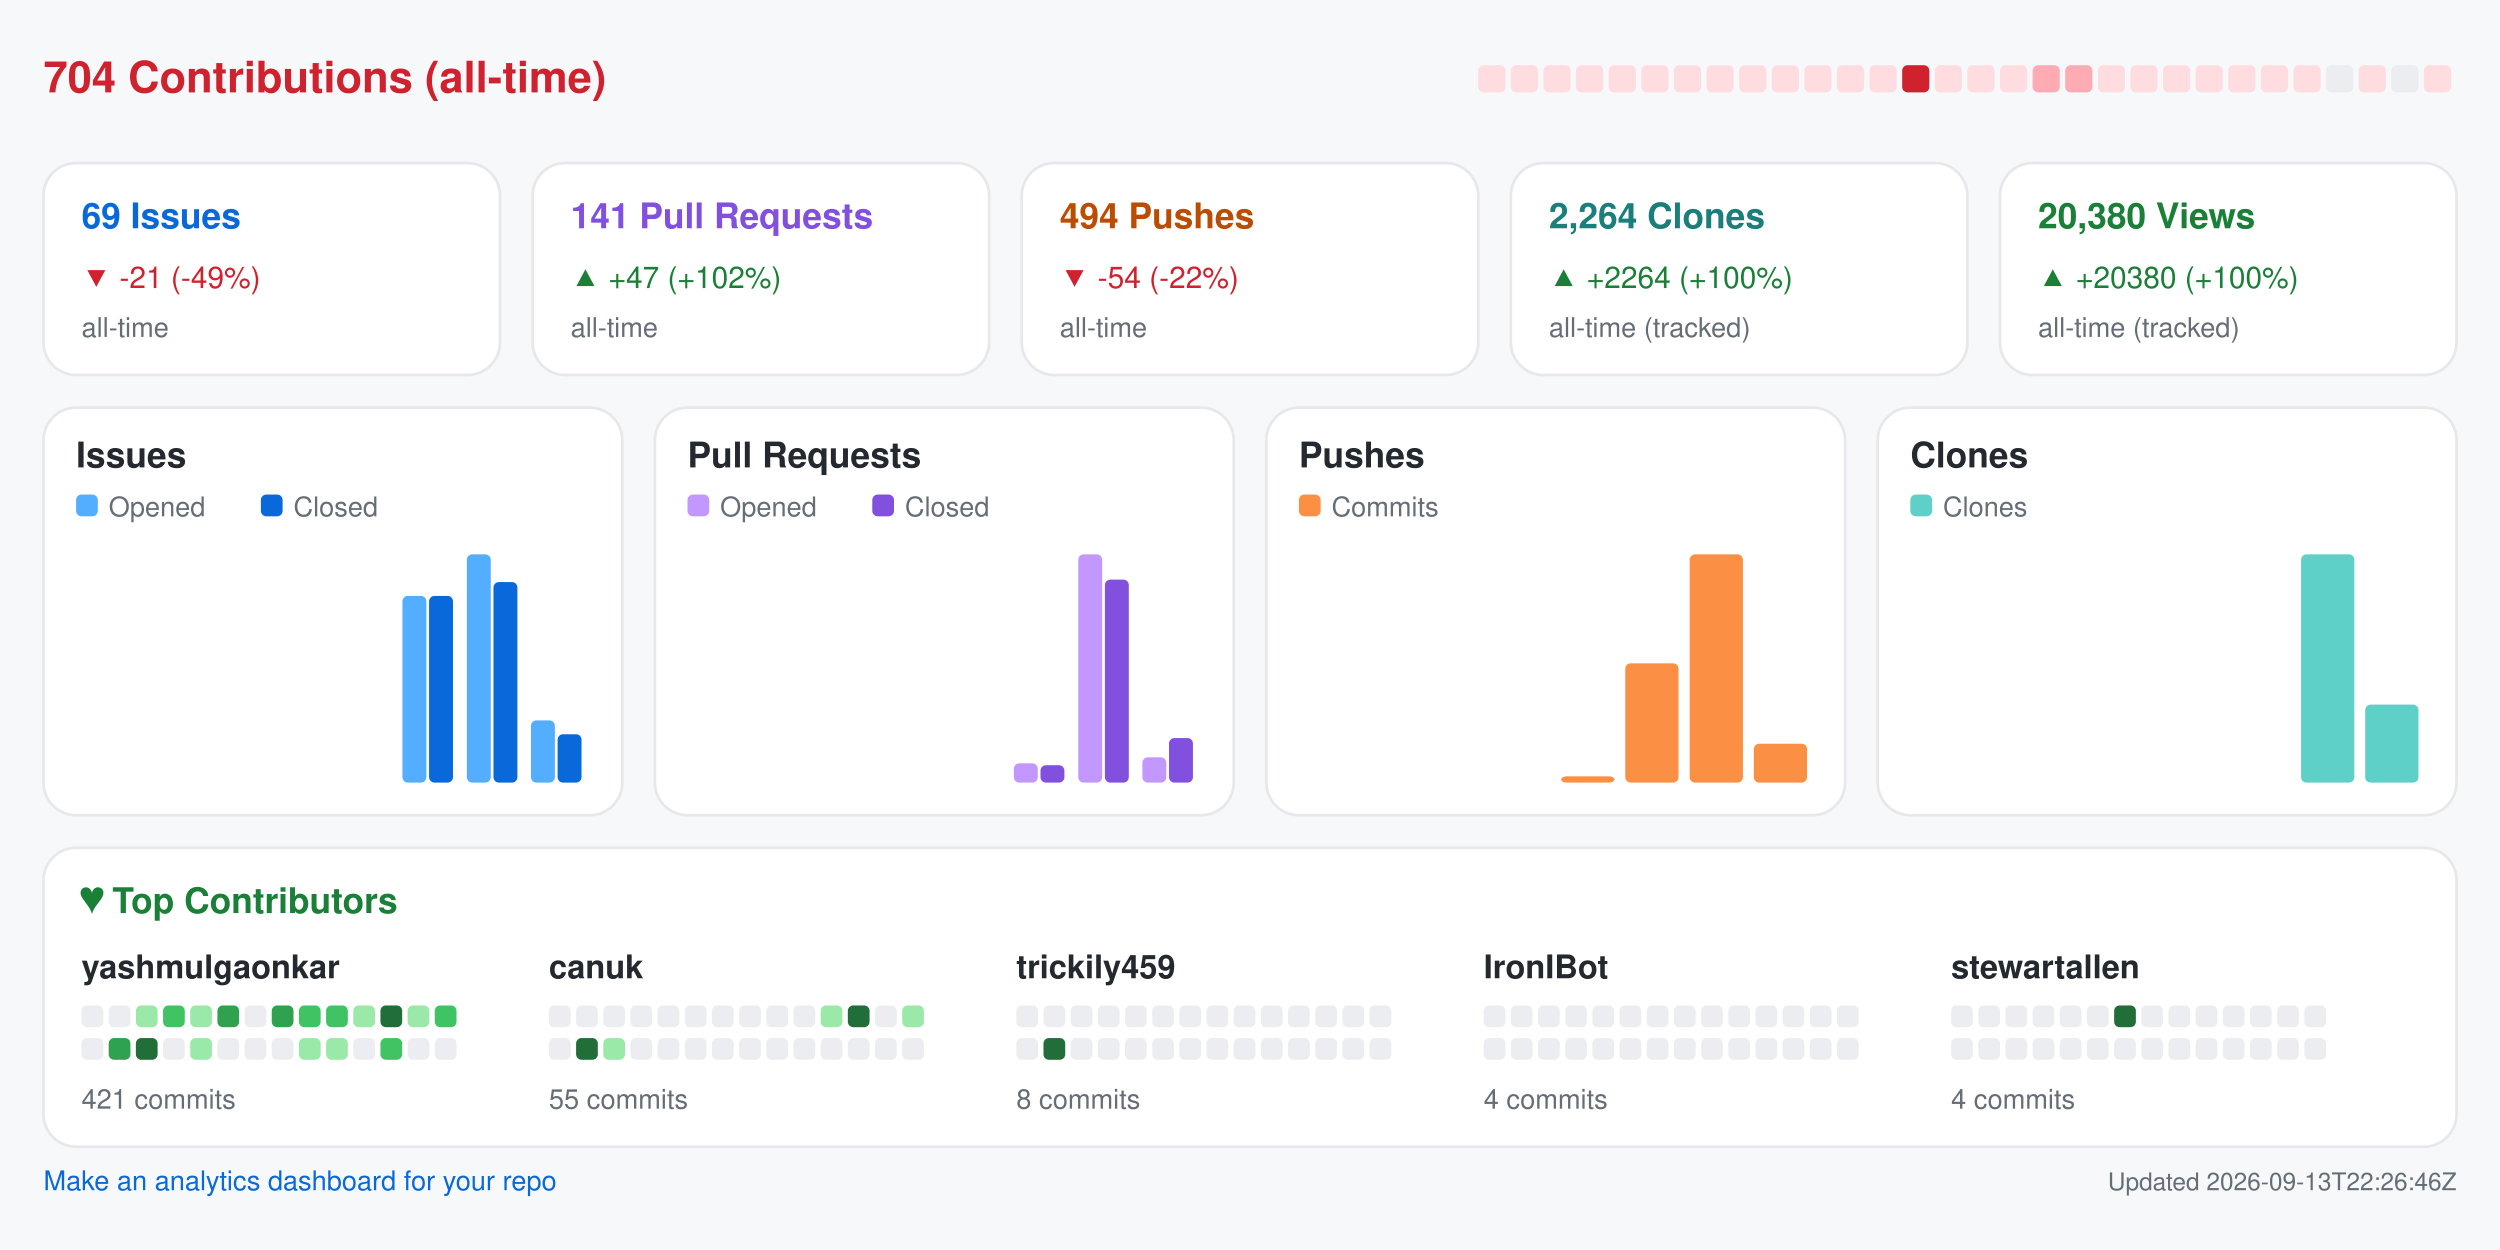
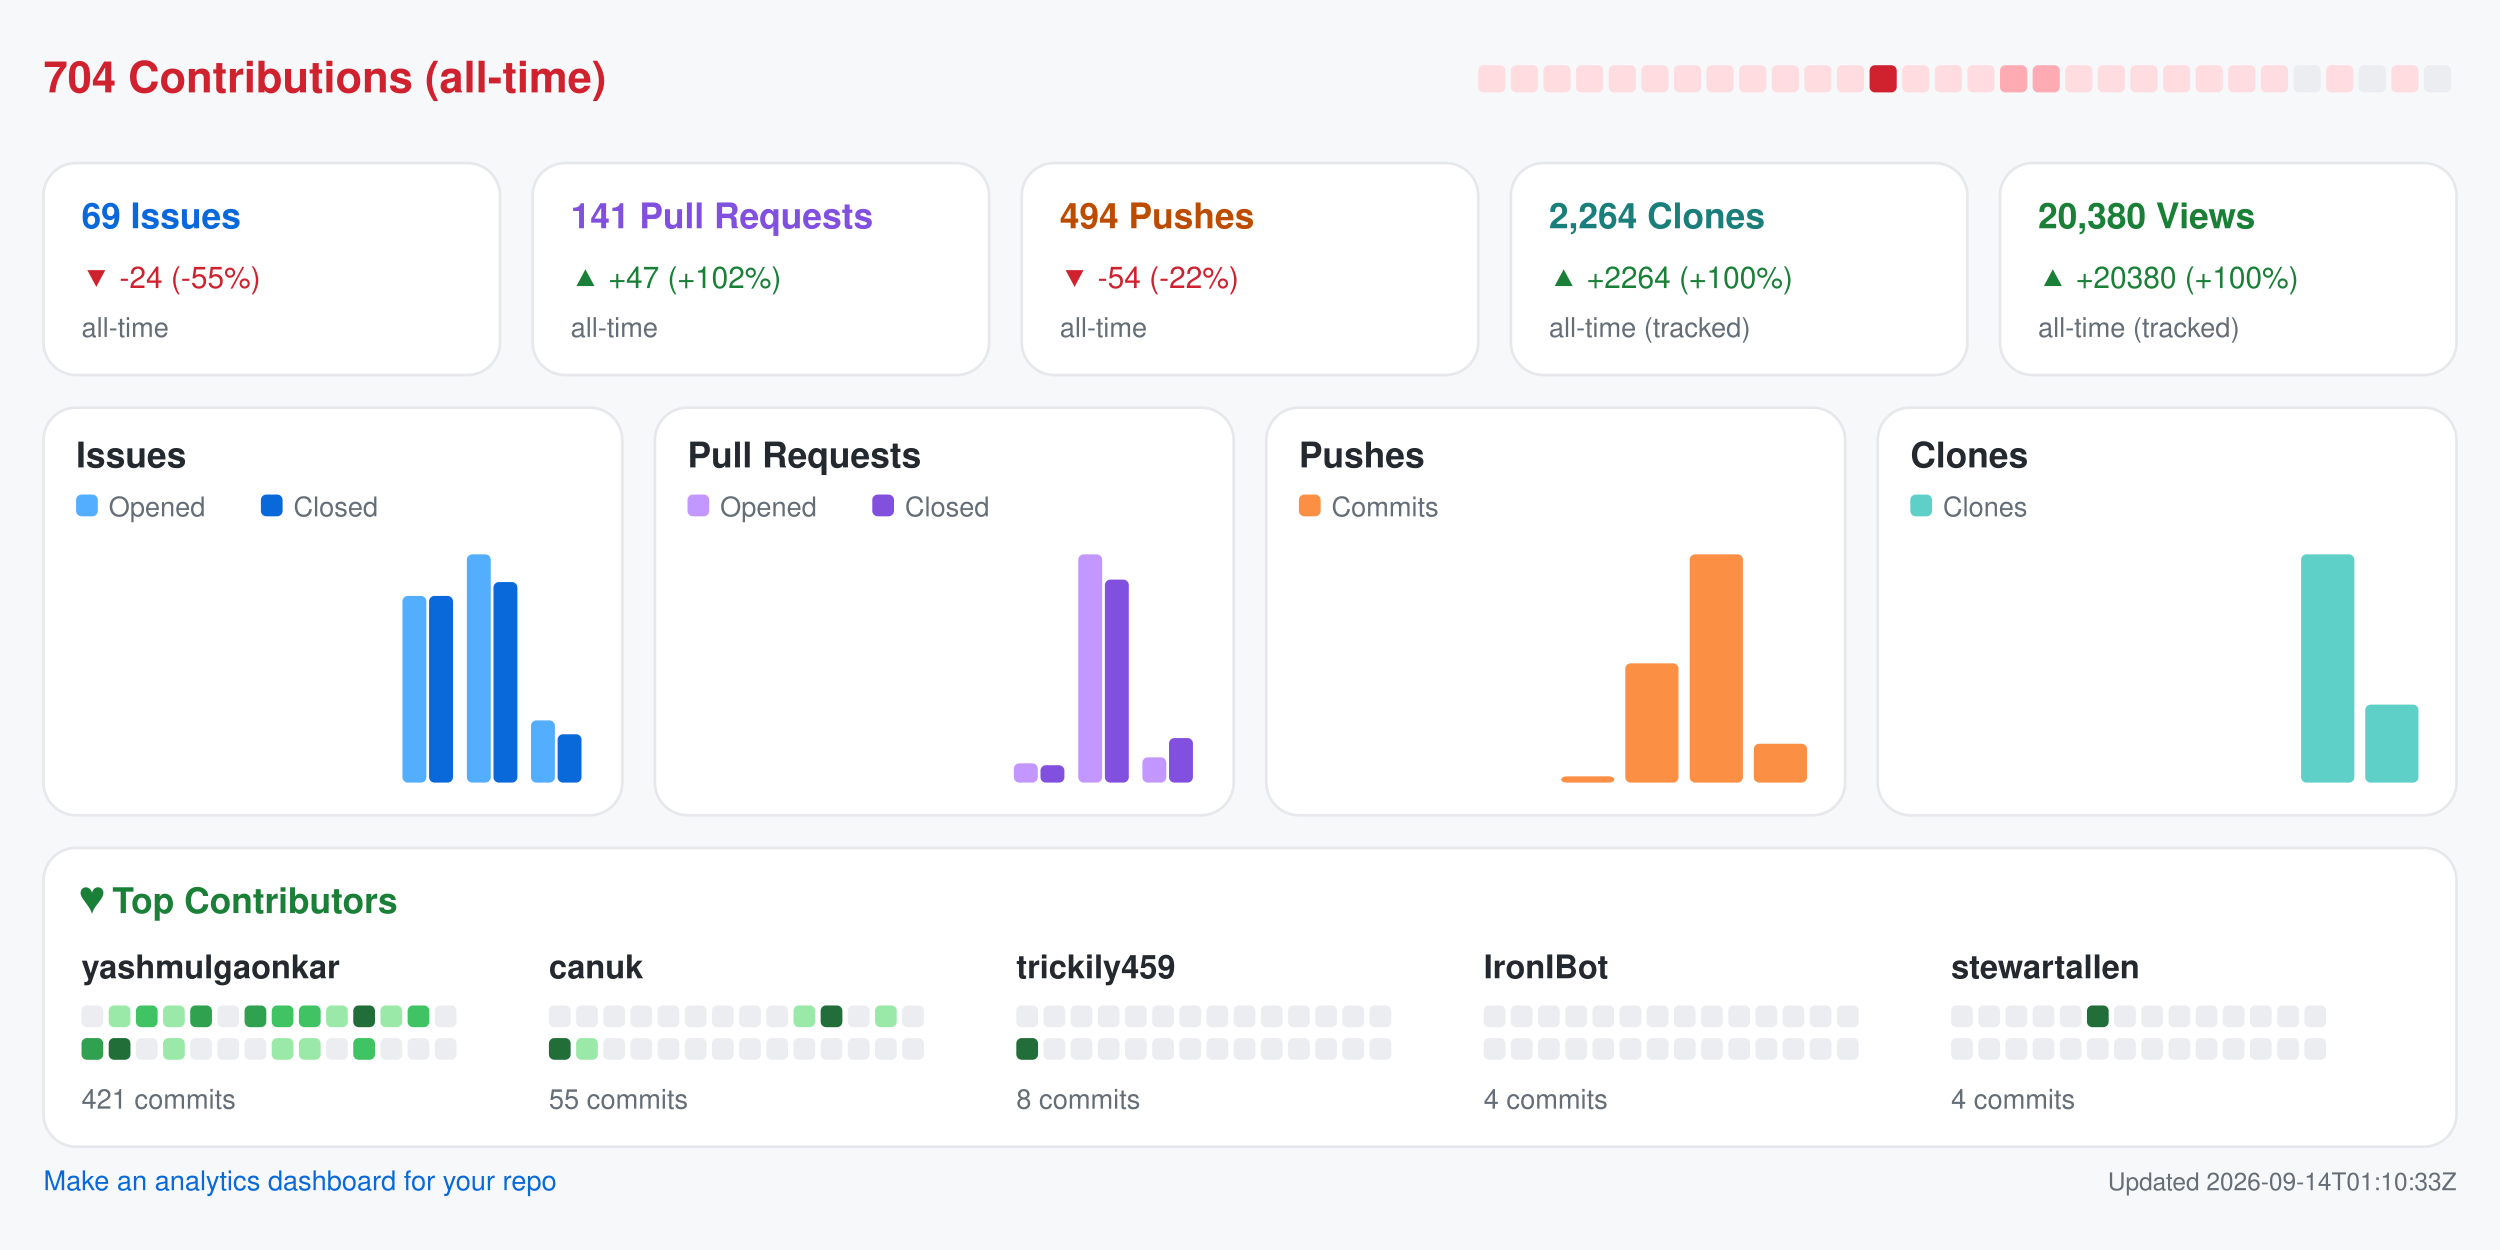
<svg xmlns="http://www.w3.org/2000/svg" width="920" height="460" viewBox="0 0 920 460" role="img" aria-label="Repository analytics for yashmulgaonkar/FlightScnr_Pi">
  <rect x="0.0" y="0.0" width="920.0" height="460.0" rx="0" fill="#f6f8fa" />
  <text x="16.0" y="34.0" fill="#cf222e" font-size="16" font-family="-apple-system,BlinkMacSystemFont,Segoe UI,Helvetica,Arial,sans-serif" font-weight="600" text-anchor="start">704 Contributions (all-time)</text>
  <rect x="544.0" y="24.0" width="10.0" height="10.0" rx="2" fill="#ffdce0" />
  <rect x="556.0" y="24.0" width="10.0" height="10.0" rx="2" fill="#ffdce0" />
  <rect x="568.0" y="24.0" width="10.0" height="10.0" rx="2" fill="#ffdce0" />
  <rect x="580.0" y="24.0" width="10.0" height="10.0" rx="2" fill="#ffdce0" />
  <rect x="592.0" y="24.0" width="10.0" height="10.0" rx="2" fill="#ffdce0" />
  <rect x="604.0" y="24.0" width="10.0" height="10.0" rx="2" fill="#ffdce0" />
  <rect x="616.0" y="24.0" width="10.0" height="10.0" rx="2" fill="#ffdce0" />
  <rect x="628.0" y="24.0" width="10.0" height="10.0" rx="2" fill="#ffdce0" />
  <rect x="640.0" y="24.0" width="10.0" height="10.0" rx="2" fill="#ffdce0" />
  <rect x="652.0" y="24.0" width="10.0" height="10.0" rx="2" fill="#ffdce0" />
  <rect x="664.0" y="24.0" width="10.0" height="10.0" rx="2" fill="#ffdce0" />
  <rect x="676.0" y="24.0" width="10.0" height="10.0" rx="2" fill="#ffdce0" />
-   <rect x="688.0" y="24.0" width="10.0" height="10.0" rx="2" fill="#ffdce0" />
-   <rect x="700.0" y="24.0" width="10.0" height="10.0" rx="2" fill="#cf222e" />
+   <rect x="688.0" y="24.0" width="10.0" height="10.0" rx="2" fill="#cf222e" />
+   <rect x="700.0" y="24.0" width="10.0" height="10.0" rx="2" fill="#ffdce0" />
  <rect x="712.0" y="24.0" width="10.0" height="10.0" rx="2" fill="#ffdce0" />
  <rect x="724.0" y="24.0" width="10.0" height="10.0" rx="2" fill="#ffdce0" />
-   <rect x="736.0" y="24.0" width="10.0" height="10.0" rx="2" fill="#ffdce0" />
+   <rect x="736.0" y="24.0" width="10.0" height="10.0" rx="2" fill="#ffabb3" />
  <rect x="748.0" y="24.0" width="10.0" height="10.0" rx="2" fill="#ffabb3" />
-   <rect x="760.0" y="24.0" width="10.0" height="10.0" rx="2" fill="#ffabb3" />
+   <rect x="760.0" y="24.0" width="10.0" height="10.0" rx="2" fill="#ffdce0" />
  <rect x="772.0" y="24.0" width="10.0" height="10.0" rx="2" fill="#ffdce0" />
  <rect x="784.0" y="24.0" width="10.0" height="10.0" rx="2" fill="#ffdce0" />
  <rect x="796.0" y="24.0" width="10.0" height="10.0" rx="2" fill="#ffdce0" />
  <rect x="808.0" y="24.0" width="10.0" height="10.0" rx="2" fill="#ffdce0" />
  <rect x="820.0" y="24.0" width="10.0" height="10.0" rx="2" fill="#ffdce0" />
  <rect x="832.0" y="24.0" width="10.0" height="10.0" rx="2" fill="#ffdce0" />
-   <rect x="844.0" y="24.0" width="10.0" height="10.0" rx="2" fill="#ffdce0" />
-   <rect x="856.0" y="24.0" width="10.0" height="10.0" rx="2" fill="#ebedf0" />
-   <rect x="868.0" y="24.0" width="10.0" height="10.0" rx="2" fill="#ffdce0" />
-   <rect x="880.0" y="24.0" width="10.0" height="10.0" rx="2" fill="#ebedf0" />
-   <rect x="892.0" y="24.0" width="10.0" height="10.0" rx="2" fill="#ffdce0" />
+   <rect x="844.0" y="24.0" width="10.0" height="10.0" rx="2" fill="#ebedf0" />
+   <rect x="856.0" y="24.0" width="10.0" height="10.0" rx="2" fill="#ffdce0" />
+   <rect x="868.0" y="24.0" width="10.0" height="10.0" rx="2" fill="#ebedf0" />
+   <rect x="880.0" y="24.0" width="10.0" height="10.0" rx="2" fill="#ffdce0" />
+   <rect x="892.0" y="24.0" width="10.0" height="10.0" rx="2" fill="#ebedf0" />
  <rect x="16.0" y="60.0" width="168.0" height="78.0" rx="12" fill="#ffffff" stroke="#e6e8eb" />
  <text x="30.0" y="84.0" fill="#0969da" font-size="13" font-family="-apple-system,BlinkMacSystemFont,Segoe UI,Helvetica,Arial,sans-serif" font-weight="600" text-anchor="start">69 Issues</text>
-   <text x="30.0" y="106.0" fill="#cf222e" font-size="11" font-family="-apple-system,BlinkMacSystemFont,Segoe UI,Helvetica,Arial,sans-serif" font-weight="400" text-anchor="start">▼ -21 (-49%)</text>
+   <text x="30.0" y="106.0" fill="#cf222e" font-size="11" font-family="-apple-system,BlinkMacSystemFont,Segoe UI,Helvetica,Arial,sans-serif" font-weight="400" text-anchor="start">▼ -24 (-55%)</text>
  <text x="30.0" y="124.0" fill="#656d76" font-size="10" font-family="-apple-system,BlinkMacSystemFont,Segoe UI,Helvetica,Arial,sans-serif" font-weight="400" text-anchor="start">all-time</text>
  <rect x="196.0" y="60.0" width="168.0" height="78.0" rx="12" fill="#ffffff" stroke="#e6e8eb" />
  <text x="210.0" y="84.0" fill="#8250df" font-size="13" font-family="-apple-system,BlinkMacSystemFont,Segoe UI,Helvetica,Arial,sans-serif" font-weight="600" text-anchor="start">141 Pull Requests</text>
  <text x="210.0" y="106.0" fill="#1a7f37" font-size="11" font-family="-apple-system,BlinkMacSystemFont,Segoe UI,Helvetica,Arial,sans-serif" font-weight="400" text-anchor="start">▲ +47 (+102%)</text>
  <text x="210.0" y="124.0" fill="#656d76" font-size="10" font-family="-apple-system,BlinkMacSystemFont,Segoe UI,Helvetica,Arial,sans-serif" font-weight="400" text-anchor="start">all-time</text>
  <rect x="376.0" y="60.0" width="168.0" height="78.0" rx="12" fill="#ffffff" stroke="#e6e8eb" />
  <text x="390.0" y="84.0" fill="#bc4c00" font-size="13" font-family="-apple-system,BlinkMacSystemFont,Segoe UI,Helvetica,Arial,sans-serif" font-weight="600" text-anchor="start">494 Pushes</text>
  <text x="390.0" y="106.0" fill="#cf222e" font-size="11" font-family="-apple-system,BlinkMacSystemFont,Segoe UI,Helvetica,Arial,sans-serif" font-weight="400" text-anchor="start">▼ -54 (-22%)</text>
  <text x="390.0" y="124.0" fill="#656d76" font-size="10" font-family="-apple-system,BlinkMacSystemFont,Segoe UI,Helvetica,Arial,sans-serif" font-weight="400" text-anchor="start">all-time</text>
  <rect x="556.0" y="60.0" width="168.0" height="78.0" rx="12" fill="#ffffff" stroke="#e6e8eb" />
  <text x="570.0" y="84.0" fill="#1a7f7a" font-size="13" font-family="-apple-system,BlinkMacSystemFont,Segoe UI,Helvetica,Arial,sans-serif" font-weight="600" text-anchor="start">2,264 Clones</text>
  <text x="570.0" y="106.0" fill="#1a7f37" font-size="11" font-family="-apple-system,BlinkMacSystemFont,Segoe UI,Helvetica,Arial,sans-serif" font-weight="400" text-anchor="start">▲ +2264 (+100%)</text>
  <text x="570.0" y="124.0" fill="#656d76" font-size="10" font-family="-apple-system,BlinkMacSystemFont,Segoe UI,Helvetica,Arial,sans-serif" font-weight="400" text-anchor="start">all-time (tracked)</text>
  <rect x="736.0" y="60.0" width="168.0" height="78.0" rx="12" fill="#ffffff" stroke="#e6e8eb" />
  <text x="750.0" y="84.0" fill="#1a7f37" font-size="13" font-family="-apple-system,BlinkMacSystemFont,Segoe UI,Helvetica,Arial,sans-serif" font-weight="600" text-anchor="start">20,380 Views</text>
  <text x="750.0" y="106.0" fill="#1a7f37" font-size="11" font-family="-apple-system,BlinkMacSystemFont,Segoe UI,Helvetica,Arial,sans-serif" font-weight="400" text-anchor="start">▲ +20380 (+100%)</text>
  <text x="750.0" y="124.0" fill="#656d76" font-size="10" font-family="-apple-system,BlinkMacSystemFont,Segoe UI,Helvetica,Arial,sans-serif" font-weight="400" text-anchor="start">all-time (tracked)</text>
  <rect x="16.0" y="150.0" width="213.0" height="150.0" rx="12" fill="#ffffff" stroke="#e6e8eb" />
  <text x="28.0" y="172.0" fill="#24292f" font-size="13" font-family="-apple-system,BlinkMacSystemFont,Segoe UI,Helvetica,Arial,sans-serif" font-weight="600" text-anchor="start">Issues</text>
  <rect x="28.0" y="182.0" width="8.0" height="8.0" rx="2" fill="#54aeff" />
  <text x="40.0" y="190.0" fill="#656d76" font-size="10" font-family="-apple-system,BlinkMacSystemFont,Segoe UI,Helvetica,Arial,sans-serif" font-weight="400" text-anchor="start">Opened</text>
  <rect x="96.0" y="182.0" width="8.0" height="8.0" rx="2" fill="#0969da" />
  <text x="108.0" y="190.0" fill="#656d76" font-size="10" font-family="-apple-system,BlinkMacSystemFont,Segoe UI,Helvetica,Arial,sans-serif" font-weight="400" text-anchor="start">Closed</text>
  <rect x="30.0" y="288.0" width="8.8" height="0.0" rx="2" fill="#54aeff" />
  <rect x="39.8" y="288.0" width="8.8" height="0.0" rx="2" fill="#0969da" />
  <rect x="53.6" y="288.0" width="8.8" height="0.0" rx="2" fill="#54aeff" />
  <rect x="63.4" y="288.0" width="8.8" height="0.0" rx="2" fill="#0969da" />
  <rect x="77.2" y="288.0" width="8.8" height="0.0" rx="2" fill="#54aeff" />
  <rect x="87.1" y="288.0" width="8.8" height="0.0" rx="2" fill="#0969da" />
  <rect x="100.9" y="288.0" width="8.8" height="0.0" rx="2" fill="#54aeff" />
  <rect x="110.7" y="288.0" width="8.8" height="0.0" rx="2" fill="#0969da" />
  <rect x="124.5" y="288.0" width="8.8" height="0.0" rx="2" fill="#54aeff" />
  <rect x="134.3" y="288.0" width="8.8" height="0.0" rx="2" fill="#0969da" />
  <rect x="148.1" y="219.3" width="8.8" height="68.7" rx="2" fill="#54aeff" />
  <rect x="157.9" y="219.3" width="8.8" height="68.7" rx="2" fill="#0969da" />
  <rect x="171.8" y="204.0" width="8.8" height="84.0" rx="2" fill="#54aeff" />
  <rect x="181.6" y="214.2" width="8.8" height="73.8" rx="2" fill="#0969da" />
  <rect x="195.4" y="265.1" width="8.8" height="22.9" rx="2" fill="#54aeff" />
  <rect x="205.2" y="270.2" width="8.8" height="17.8" rx="2" fill="#0969da" />
  <rect x="241.0" y="150.0" width="213.0" height="150.0" rx="12" fill="#ffffff" stroke="#e6e8eb" />
  <text x="253.0" y="172.0" fill="#24292f" font-size="13" font-family="-apple-system,BlinkMacSystemFont,Segoe UI,Helvetica,Arial,sans-serif" font-weight="600" text-anchor="start">Pull Requests</text>
  <rect x="253.0" y="182.0" width="8.0" height="8.0" rx="2" fill="#c297ff" />
  <text x="265.0" y="190.0" fill="#656d76" font-size="10" font-family="-apple-system,BlinkMacSystemFont,Segoe UI,Helvetica,Arial,sans-serif" font-weight="400" text-anchor="start">Opened</text>
  <rect x="321.0" y="182.0" width="8.0" height="8.0" rx="2" fill="#8250df" />
  <text x="333.0" y="190.0" fill="#656d76" font-size="10" font-family="-apple-system,BlinkMacSystemFont,Segoe UI,Helvetica,Arial,sans-serif" font-weight="400" text-anchor="start">Closed</text>
  <rect x="255.0" y="288.0" width="8.8" height="0.0" rx="2" fill="#c297ff" />
  <rect x="264.8" y="288.0" width="8.8" height="0.0" rx="2" fill="#8250df" />
  <rect x="278.6" y="288.0" width="8.8" height="0.0" rx="2" fill="#c297ff" />
  <rect x="288.4" y="288.0" width="8.8" height="0.0" rx="2" fill="#8250df" />
  <rect x="302.2" y="288.0" width="8.8" height="0.0" rx="2" fill="#c297ff" />
  <rect x="312.1" y="288.0" width="8.8" height="0.0" rx="2" fill="#8250df" />
  <rect x="325.9" y="288.0" width="8.8" height="0.0" rx="2" fill="#c297ff" />
  <rect x="335.7" y="288.0" width="8.8" height="0.0" rx="2" fill="#8250df" />
  <rect x="349.5" y="288.0" width="8.8" height="0.0" rx="2" fill="#c297ff" />
  <rect x="359.3" y="288.0" width="8.8" height="0.0" rx="2" fill="#8250df" />
  <rect x="373.1" y="280.9" width="8.8" height="7.1" rx="2" fill="#c297ff" />
  <rect x="382.9" y="281.6" width="8.8" height="6.4" rx="2" fill="#8250df" />
  <rect x="396.8" y="204.0" width="8.8" height="84.0" rx="2" fill="#c297ff" />
  <rect x="406.6" y="213.3" width="8.8" height="74.7" rx="2" fill="#8250df" />
  <rect x="420.4" y="278.7" width="8.8" height="9.3" rx="2" fill="#c297ff" />
  <rect x="430.2" y="271.6" width="8.8" height="16.4" rx="2" fill="#8250df" />
  <rect x="466.0" y="150.0" width="213.0" height="150.0" rx="12" fill="#ffffff" stroke="#e6e8eb" />
  <text x="478.0" y="172.0" fill="#24292f" font-size="13" font-family="-apple-system,BlinkMacSystemFont,Segoe UI,Helvetica,Arial,sans-serif" font-weight="600" text-anchor="start">Pushes</text>
  <rect x="478.0" y="182.0" width="8.0" height="8.0" rx="2" fill="#fb8f44" />
  <text x="490.0" y="190.0" fill="#656d76" font-size="10" font-family="-apple-system,BlinkMacSystemFont,Segoe UI,Helvetica,Arial,sans-serif" font-weight="400" text-anchor="start">Commits</text>
  <rect x="480.0" y="288.0" width="19.6" height="0.0" rx="2" fill="#fb8f44" />
  <rect x="503.6" y="288.0" width="19.6" height="0.0" rx="2" fill="#fb8f44" />
  <rect x="527.2" y="288.0" width="19.6" height="0.0" rx="2" fill="#fb8f44" />
  <rect x="550.9" y="288.0" width="19.6" height="0.0" rx="2" fill="#fb8f44" />
  <rect x="574.5" y="285.7" width="19.6" height="2.3" rx="2" fill="#fb8f44" />
  <rect x="598.1" y="244.1" width="19.6" height="43.9" rx="2" fill="#fb8f44" />
  <rect x="621.8" y="204.0" width="19.6" height="84.0" rx="2" fill="#fb8f44" />
  <rect x="645.4" y="273.7" width="19.6" height="14.3" rx="2" fill="#fb8f44" />
  <rect x="691.0" y="150.0" width="213.0" height="150.0" rx="12" fill="#ffffff" stroke="#e6e8eb" />
  <text x="703.0" y="172.0" fill="#24292f" font-size="13" font-family="-apple-system,BlinkMacSystemFont,Segoe UI,Helvetica,Arial,sans-serif" font-weight="600" text-anchor="start">Clones</text>
  <rect x="703.0" y="182.0" width="8.0" height="8.0" rx="2" fill="#5fd0c8" />
  <text x="715.0" y="190.0" fill="#656d76" font-size="10" font-family="-apple-system,BlinkMacSystemFont,Segoe UI,Helvetica,Arial,sans-serif" font-weight="400" text-anchor="start">Clones</text>
  <rect x="705.0" y="288.0" width="19.6" height="0.0" rx="2" fill="#5fd0c8" />
  <rect x="728.6" y="288.0" width="19.6" height="0.0" rx="2" fill="#5fd0c8" />
  <rect x="752.2" y="288.0" width="19.6" height="0.0" rx="2" fill="#5fd0c8" />
  <rect x="775.9" y="288.0" width="19.6" height="0.0" rx="2" fill="#5fd0c8" />
  <rect x="799.5" y="288.0" width="19.6" height="0.0" rx="2" fill="#5fd0c8" />
  <rect x="823.1" y="288.0" width="19.6" height="0.0" rx="2" fill="#5fd0c8" />
  <rect x="846.8" y="204.0" width="19.6" height="84.0" rx="2" fill="#5fd0c8" />
  <rect x="870.4" y="259.3" width="19.6" height="28.7" rx="2" fill="#5fd0c8" />
  <rect x="16.0" y="312.0" width="888.0" height="110.0" rx="12" fill="#ffffff" stroke="#e6e8eb" />
  <text x="30.0" y="336.0" fill="#1a7f37" font-size="13" font-family="-apple-system,BlinkMacSystemFont,Segoe UI,Helvetica,Arial,sans-serif" font-weight="600" text-anchor="start">♥  Top Contributors</text>
  <text x="30.0" y="360.0" fill="#24292f" font-size="12" font-family="-apple-system,BlinkMacSystemFont,Segoe UI,Helvetica,Arial,sans-serif" font-weight="600" text-anchor="start">yashmulgaonkar</text>
  <rect x="30.0" y="370.0" width="8.0" height="8.0" rx="2" fill="#ebedf0" />
-   <rect x="40.0" y="370.0" width="8.0" height="8.0" rx="2" fill="#ebedf0" />
-   <rect x="50.0" y="370.0" width="8.0" height="8.0" rx="2" fill="#9be9a8" />
-   <rect x="60.0" y="370.0" width="8.0" height="8.0" rx="2" fill="#40c463" />
-   <rect x="70.0" y="370.0" width="8.0" height="8.0" rx="2" fill="#9be9a8" />
-   <rect x="80.0" y="370.0" width="8.0" height="8.0" rx="2" fill="#30a14e" />
-   <rect x="90.0" y="370.0" width="8.0" height="8.0" rx="2" fill="#ebedf0" />
-   <rect x="100.0" y="370.0" width="8.0" height="8.0" rx="2" fill="#30a14e" />
+   <rect x="40.0" y="370.0" width="8.0" height="8.0" rx="2" fill="#9be9a8" />
+   <rect x="50.0" y="370.0" width="8.0" height="8.0" rx="2" fill="#40c463" />
+   <rect x="60.0" y="370.0" width="8.0" height="8.0" rx="2" fill="#9be9a8" />
+   <rect x="70.0" y="370.0" width="8.0" height="8.0" rx="2" fill="#30a14e" />
+   <rect x="80.0" y="370.0" width="8.0" height="8.0" rx="2" fill="#ebedf0" />
+   <rect x="90.0" y="370.0" width="8.0" height="8.0" rx="2" fill="#30a14e" />
+   <rect x="100.0" y="370.0" width="8.0" height="8.0" rx="2" fill="#40c463" />
  <rect x="110.0" y="370.0" width="8.0" height="8.0" rx="2" fill="#40c463" />
-   <rect x="120.0" y="370.0" width="8.0" height="8.0" rx="2" fill="#40c463" />
-   <rect x="130.0" y="370.0" width="8.0" height="8.0" rx="2" fill="#9be9a8" />
-   <rect x="140.0" y="370.0" width="8.0" height="8.0" rx="2" fill="#216e39" />
-   <rect x="150.0" y="370.0" width="8.0" height="8.0" rx="2" fill="#9be9a8" />
-   <rect x="160.0" y="370.0" width="8.0" height="8.0" rx="2" fill="#40c463" />
-   <rect x="30.0" y="382.0" width="8.0" height="8.0" rx="2" fill="#ebedf0" />
-   <rect x="40.0" y="382.0" width="8.0" height="8.0" rx="2" fill="#30a14e" />
-   <rect x="50.0" y="382.0" width="8.0" height="8.0" rx="2" fill="#216e39" />
-   <rect x="60.0" y="382.0" width="8.0" height="8.0" rx="2" fill="#ebedf0" />
-   <rect x="70.0" y="382.0" width="8.0" height="8.0" rx="2" fill="#9be9a8" />
+   <rect x="120.0" y="370.0" width="8.0" height="8.0" rx="2" fill="#9be9a8" />
+   <rect x="130.0" y="370.0" width="8.0" height="8.0" rx="2" fill="#216e39" />
+   <rect x="140.0" y="370.0" width="8.0" height="8.0" rx="2" fill="#9be9a8" />
+   <rect x="150.0" y="370.0" width="8.0" height="8.0" rx="2" fill="#40c463" />
+   <rect x="160.0" y="370.0" width="8.0" height="8.0" rx="2" fill="#ebedf0" />
+   <rect x="30.0" y="382.0" width="8.0" height="8.0" rx="2" fill="#30a14e" />
+   <rect x="40.0" y="382.0" width="8.0" height="8.0" rx="2" fill="#216e39" />
+   <rect x="50.0" y="382.0" width="8.0" height="8.0" rx="2" fill="#ebedf0" />
+   <rect x="60.0" y="382.0" width="8.0" height="8.0" rx="2" fill="#9be9a8" />
+   <rect x="70.0" y="382.0" width="8.0" height="8.0" rx="2" fill="#ebedf0" />
  <rect x="80.0" y="382.0" width="8.0" height="8.0" rx="2" fill="#ebedf0" />
  <rect x="90.0" y="382.0" width="8.0" height="8.0" rx="2" fill="#ebedf0" />
-   <rect x="100.0" y="382.0" width="8.0" height="8.0" rx="2" fill="#ebedf0" />
+   <rect x="100.0" y="382.0" width="8.0" height="8.0" rx="2" fill="#9be9a8" />
  <rect x="110.0" y="382.0" width="8.0" height="8.0" rx="2" fill="#9be9a8" />
-   <rect x="120.0" y="382.0" width="8.0" height="8.0" rx="2" fill="#9be9a8" />
-   <rect x="130.0" y="382.0" width="8.0" height="8.0" rx="2" fill="#ebedf0" />
-   <rect x="140.0" y="382.0" width="8.0" height="8.0" rx="2" fill="#40c463" />
+   <rect x="120.0" y="382.0" width="8.0" height="8.0" rx="2" fill="#ebedf0" />
+   <rect x="130.0" y="382.0" width="8.0" height="8.0" rx="2" fill="#40c463" />
+   <rect x="140.0" y="382.0" width="8.0" height="8.0" rx="2" fill="#ebedf0" />
  <rect x="150.0" y="382.0" width="8.0" height="8.0" rx="2" fill="#ebedf0" />
  <rect x="160.0" y="382.0" width="8.0" height="8.0" rx="2" fill="#ebedf0" />
  <text x="30.0" y="408.0" fill="#656d76" font-size="10" font-family="-apple-system,BlinkMacSystemFont,Segoe UI,Helvetica,Arial,sans-serif" font-weight="400" text-anchor="start">421 commits</text>
  <text x="202.0" y="360.0" fill="#24292f" font-size="12" font-family="-apple-system,BlinkMacSystemFont,Segoe UI,Helvetica,Arial,sans-serif" font-weight="600" text-anchor="start">canuk</text>
  <rect x="202.0" y="370.0" width="8.0" height="8.0" rx="2" fill="#ebedf0" />
  <rect x="212.0" y="370.0" width="8.0" height="8.0" rx="2" fill="#ebedf0" />
  <rect x="222.0" y="370.0" width="8.0" height="8.0" rx="2" fill="#ebedf0" />
  <rect x="232.0" y="370.0" width="8.0" height="8.0" rx="2" fill="#ebedf0" />
  <rect x="242.0" y="370.0" width="8.0" height="8.0" rx="2" fill="#ebedf0" />
  <rect x="252.0" y="370.0" width="8.0" height="8.0" rx="2" fill="#ebedf0" />
  <rect x="262.0" y="370.0" width="8.0" height="8.0" rx="2" fill="#ebedf0" />
  <rect x="272.0" y="370.0" width="8.0" height="8.0" rx="2" fill="#ebedf0" />
  <rect x="282.0" y="370.0" width="8.0" height="8.0" rx="2" fill="#ebedf0" />
-   <rect x="292.0" y="370.0" width="8.0" height="8.0" rx="2" fill="#ebedf0" />
-   <rect x="302.0" y="370.0" width="8.0" height="8.0" rx="2" fill="#9be9a8" />
-   <rect x="312.0" y="370.0" width="8.0" height="8.0" rx="2" fill="#216e39" />
-   <rect x="322.0" y="370.0" width="8.0" height="8.0" rx="2" fill="#ebedf0" />
-   <rect x="332.0" y="370.0" width="8.0" height="8.0" rx="2" fill="#9be9a8" />
-   <rect x="202.0" y="382.0" width="8.0" height="8.0" rx="2" fill="#ebedf0" />
-   <rect x="212.0" y="382.0" width="8.0" height="8.0" rx="2" fill="#216e39" />
-   <rect x="222.0" y="382.0" width="8.0" height="8.0" rx="2" fill="#9be9a8" />
+   <rect x="292.0" y="370.0" width="8.0" height="8.0" rx="2" fill="#9be9a8" />
+   <rect x="302.0" y="370.0" width="8.0" height="8.0" rx="2" fill="#216e39" />
+   <rect x="312.0" y="370.0" width="8.0" height="8.0" rx="2" fill="#ebedf0" />
+   <rect x="322.0" y="370.0" width="8.0" height="8.0" rx="2" fill="#9be9a8" />
+   <rect x="332.0" y="370.0" width="8.0" height="8.0" rx="2" fill="#ebedf0" />
+   <rect x="202.0" y="382.0" width="8.0" height="8.0" rx="2" fill="#216e39" />
+   <rect x="212.0" y="382.0" width="8.0" height="8.0" rx="2" fill="#9be9a8" />
+   <rect x="222.0" y="382.0" width="8.0" height="8.0" rx="2" fill="#ebedf0" />
  <rect x="232.0" y="382.0" width="8.0" height="8.0" rx="2" fill="#ebedf0" />
  <rect x="242.0" y="382.0" width="8.0" height="8.0" rx="2" fill="#ebedf0" />
  <rect x="252.0" y="382.0" width="8.0" height="8.0" rx="2" fill="#ebedf0" />
  <rect x="262.0" y="382.0" width="8.0" height="8.0" rx="2" fill="#ebedf0" />
  <rect x="272.0" y="382.0" width="8.0" height="8.0" rx="2" fill="#ebedf0" />
  <rect x="282.0" y="382.0" width="8.0" height="8.0" rx="2" fill="#ebedf0" />
  <rect x="292.0" y="382.0" width="8.0" height="8.0" rx="2" fill="#ebedf0" />
  <rect x="302.0" y="382.0" width="8.0" height="8.0" rx="2" fill="#ebedf0" />
  <rect x="312.0" y="382.0" width="8.0" height="8.0" rx="2" fill="#ebedf0" />
  <rect x="322.0" y="382.0" width="8.0" height="8.0" rx="2" fill="#ebedf0" />
  <rect x="332.0" y="382.0" width="8.0" height="8.0" rx="2" fill="#ebedf0" />
  <text x="202.0" y="408.0" fill="#656d76" font-size="10" font-family="-apple-system,BlinkMacSystemFont,Segoe UI,Helvetica,Arial,sans-serif" font-weight="400" text-anchor="start">55 commits</text>
  <text x="374.0" y="360.0" fill="#24292f" font-size="12" font-family="-apple-system,BlinkMacSystemFont,Segoe UI,Helvetica,Arial,sans-serif" font-weight="600" text-anchor="start">trickily459</text>
  <rect x="374.0" y="370.0" width="8.0" height="8.0" rx="2" fill="#ebedf0" />
  <rect x="384.0" y="370.0" width="8.0" height="8.0" rx="2" fill="#ebedf0" />
  <rect x="394.0" y="370.0" width="8.0" height="8.0" rx="2" fill="#ebedf0" />
  <rect x="404.0" y="370.0" width="8.0" height="8.0" rx="2" fill="#ebedf0" />
  <rect x="414.0" y="370.0" width="8.0" height="8.0" rx="2" fill="#ebedf0" />
  <rect x="424.0" y="370.0" width="8.0" height="8.0" rx="2" fill="#ebedf0" />
  <rect x="434.0" y="370.0" width="8.0" height="8.0" rx="2" fill="#ebedf0" />
  <rect x="444.0" y="370.0" width="8.0" height="8.0" rx="2" fill="#ebedf0" />
  <rect x="454.0" y="370.0" width="8.0" height="8.0" rx="2" fill="#ebedf0" />
  <rect x="464.0" y="370.0" width="8.0" height="8.0" rx="2" fill="#ebedf0" />
  <rect x="474.0" y="370.0" width="8.0" height="8.0" rx="2" fill="#ebedf0" />
  <rect x="484.0" y="370.0" width="8.0" height="8.0" rx="2" fill="#ebedf0" />
  <rect x="494.0" y="370.0" width="8.0" height="8.0" rx="2" fill="#ebedf0" />
  <rect x="504.0" y="370.0" width="8.0" height="8.0" rx="2" fill="#ebedf0" />
-   <rect x="374.0" y="382.0" width="8.0" height="8.0" rx="2" fill="#ebedf0" />
-   <rect x="384.0" y="382.0" width="8.0" height="8.0" rx="2" fill="#216e39" />
+   <rect x="374.0" y="382.0" width="8.0" height="8.0" rx="2" fill="#216e39" />
+   <rect x="384.0" y="382.0" width="8.0" height="8.0" rx="2" fill="#ebedf0" />
  <rect x="394.0" y="382.0" width="8.0" height="8.0" rx="2" fill="#ebedf0" />
  <rect x="404.0" y="382.0" width="8.0" height="8.0" rx="2" fill="#ebedf0" />
  <rect x="414.0" y="382.0" width="8.0" height="8.0" rx="2" fill="#ebedf0" />
  <rect x="424.0" y="382.0" width="8.0" height="8.0" rx="2" fill="#ebedf0" />
  <rect x="434.0" y="382.0" width="8.0" height="8.0" rx="2" fill="#ebedf0" />
  <rect x="444.0" y="382.0" width="8.0" height="8.0" rx="2" fill="#ebedf0" />
  <rect x="454.0" y="382.0" width="8.0" height="8.0" rx="2" fill="#ebedf0" />
  <rect x="464.0" y="382.0" width="8.0" height="8.0" rx="2" fill="#ebedf0" />
  <rect x="474.0" y="382.0" width="8.0" height="8.0" rx="2" fill="#ebedf0" />
  <rect x="484.0" y="382.0" width="8.0" height="8.0" rx="2" fill="#ebedf0" />
  <rect x="494.0" y="382.0" width="8.0" height="8.0" rx="2" fill="#ebedf0" />
  <rect x="504.0" y="382.0" width="8.0" height="8.0" rx="2" fill="#ebedf0" />
  <text x="374.0" y="408.0" fill="#656d76" font-size="10" font-family="-apple-system,BlinkMacSystemFont,Segoe UI,Helvetica,Arial,sans-serif" font-weight="400" text-anchor="start">8 commits</text>
  <text x="546.0" y="360.0" fill="#24292f" font-size="12" font-family="-apple-system,BlinkMacSystemFont,Segoe UI,Helvetica,Arial,sans-serif" font-weight="600" text-anchor="start">IronIBot</text>
  <rect x="546.0" y="370.0" width="8.0" height="8.0" rx="2" fill="#ebedf0" />
  <rect x="556.0" y="370.0" width="8.0" height="8.0" rx="2" fill="#ebedf0" />
  <rect x="566.0" y="370.0" width="8.0" height="8.0" rx="2" fill="#ebedf0" />
  <rect x="576.0" y="370.0" width="8.0" height="8.0" rx="2" fill="#ebedf0" />
  <rect x="586.0" y="370.0" width="8.0" height="8.0" rx="2" fill="#ebedf0" />
  <rect x="596.0" y="370.0" width="8.0" height="8.0" rx="2" fill="#ebedf0" />
  <rect x="606.0" y="370.0" width="8.0" height="8.0" rx="2" fill="#ebedf0" />
  <rect x="616.0" y="370.0" width="8.0" height="8.0" rx="2" fill="#ebedf0" />
  <rect x="626.0" y="370.0" width="8.0" height="8.0" rx="2" fill="#ebedf0" />
  <rect x="636.0" y="370.0" width="8.0" height="8.0" rx="2" fill="#ebedf0" />
  <rect x="646.0" y="370.0" width="8.0" height="8.0" rx="2" fill="#ebedf0" />
  <rect x="656.0" y="370.0" width="8.0" height="8.0" rx="2" fill="#ebedf0" />
  <rect x="666.0" y="370.0" width="8.0" height="8.0" rx="2" fill="#ebedf0" />
  <rect x="676.0" y="370.0" width="8.0" height="8.0" rx="2" fill="#ebedf0" />
  <rect x="546.0" y="382.0" width="8.0" height="8.0" rx="2" fill="#ebedf0" />
  <rect x="556.0" y="382.0" width="8.0" height="8.0" rx="2" fill="#ebedf0" />
  <rect x="566.0" y="382.0" width="8.0" height="8.0" rx="2" fill="#ebedf0" />
  <rect x="576.0" y="382.0" width="8.0" height="8.0" rx="2" fill="#ebedf0" />
  <rect x="586.0" y="382.0" width="8.0" height="8.0" rx="2" fill="#ebedf0" />
  <rect x="596.0" y="382.0" width="8.0" height="8.0" rx="2" fill="#ebedf0" />
  <rect x="606.0" y="382.0" width="8.0" height="8.0" rx="2" fill="#ebedf0" />
  <rect x="616.0" y="382.0" width="8.0" height="8.0" rx="2" fill="#ebedf0" />
  <rect x="626.0" y="382.0" width="8.0" height="8.0" rx="2" fill="#ebedf0" />
  <rect x="636.0" y="382.0" width="8.0" height="8.0" rx="2" fill="#ebedf0" />
  <rect x="646.0" y="382.0" width="8.0" height="8.0" rx="2" fill="#ebedf0" />
  <rect x="656.0" y="382.0" width="8.0" height="8.0" rx="2" fill="#ebedf0" />
  <rect x="666.0" y="382.0" width="8.0" height="8.0" rx="2" fill="#ebedf0" />
  <rect x="676.0" y="382.0" width="8.0" height="8.0" rx="2" fill="#ebedf0" />
  <text x="546.0" y="408.0" fill="#656d76" font-size="10" font-family="-apple-system,BlinkMacSystemFont,Segoe UI,Helvetica,Arial,sans-serif" font-weight="400" text-anchor="start">4 commits</text>
  <text x="718.0" y="360.0" fill="#24292f" font-size="12" font-family="-apple-system,BlinkMacSystemFont,Segoe UI,Helvetica,Arial,sans-serif" font-weight="600" text-anchor="start">stewartallen</text>
  <rect x="718.0" y="370.0" width="8.0" height="8.0" rx="2" fill="#ebedf0" />
  <rect x="728.0" y="370.0" width="8.0" height="8.0" rx="2" fill="#ebedf0" />
  <rect x="738.0" y="370.0" width="8.0" height="8.0" rx="2" fill="#ebedf0" />
  <rect x="748.0" y="370.0" width="8.0" height="8.0" rx="2" fill="#ebedf0" />
  <rect x="758.0" y="370.0" width="8.0" height="8.0" rx="2" fill="#ebedf0" />
-   <rect x="768.0" y="370.0" width="8.0" height="8.0" rx="2" fill="#ebedf0" />
-   <rect x="778.0" y="370.0" width="8.0" height="8.0" rx="2" fill="#216e39" />
+   <rect x="768.0" y="370.0" width="8.0" height="8.0" rx="2" fill="#216e39" />
+   <rect x="778.0" y="370.0" width="8.0" height="8.0" rx="2" fill="#ebedf0" />
  <rect x="788.0" y="370.0" width="8.0" height="8.0" rx="2" fill="#ebedf0" />
  <rect x="798.0" y="370.0" width="8.0" height="8.0" rx="2" fill="#ebedf0" />
  <rect x="808.0" y="370.0" width="8.0" height="8.0" rx="2" fill="#ebedf0" />
  <rect x="818.0" y="370.0" width="8.0" height="8.0" rx="2" fill="#ebedf0" />
  <rect x="828.0" y="370.0" width="8.0" height="8.0" rx="2" fill="#ebedf0" />
  <rect x="838.0" y="370.0" width="8.0" height="8.0" rx="2" fill="#ebedf0" />
  <rect x="848.0" y="370.0" width="8.0" height="8.0" rx="2" fill="#ebedf0" />
  <rect x="718.0" y="382.0" width="8.0" height="8.0" rx="2" fill="#ebedf0" />
  <rect x="728.0" y="382.0" width="8.0" height="8.0" rx="2" fill="#ebedf0" />
  <rect x="738.0" y="382.0" width="8.0" height="8.0" rx="2" fill="#ebedf0" />
  <rect x="748.0" y="382.0" width="8.0" height="8.0" rx="2" fill="#ebedf0" />
  <rect x="758.0" y="382.0" width="8.0" height="8.0" rx="2" fill="#ebedf0" />
  <rect x="768.0" y="382.0" width="8.0" height="8.0" rx="2" fill="#ebedf0" />
  <rect x="778.0" y="382.0" width="8.0" height="8.0" rx="2" fill="#ebedf0" />
  <rect x="788.0" y="382.0" width="8.0" height="8.0" rx="2" fill="#ebedf0" />
  <rect x="798.0" y="382.0" width="8.0" height="8.0" rx="2" fill="#ebedf0" />
  <rect x="808.0" y="382.0" width="8.0" height="8.0" rx="2" fill="#ebedf0" />
  <rect x="818.0" y="382.0" width="8.0" height="8.0" rx="2" fill="#ebedf0" />
  <rect x="828.0" y="382.0" width="8.0" height="8.0" rx="2" fill="#ebedf0" />
  <rect x="838.0" y="382.0" width="8.0" height="8.0" rx="2" fill="#ebedf0" />
  <rect x="848.0" y="382.0" width="8.0" height="8.0" rx="2" fill="#ebedf0" />
  <text x="718.0" y="408.0" fill="#656d76" font-size="10" font-family="-apple-system,BlinkMacSystemFont,Segoe UI,Helvetica,Arial,sans-serif" font-weight="400" text-anchor="start">4 commits</text>
  <a href="https://github.com/yashmulgaonkar/repo-analytics" target="_blank" rel="noopener noreferrer">
    <text x="16.0" y="438.0" fill="#0969da" font-size="10" font-family="-apple-system,BlinkMacSystemFont,Segoe UI,Helvetica,Arial,sans-serif" font-weight="400" text-anchor="start">Make an analytics dashboard for your repo</text>
  </a>
-   <text x="904.0" y="438.0" fill="#656d76" font-size="9" font-family="-apple-system,BlinkMacSystemFont,Segoe UI,Helvetica,Arial,sans-serif" font-weight="400" text-anchor="end">Updated 2026-09-13T22:26:46Z</text>
+   <text x="904.0" y="438.0" fill="#656d76" font-size="9" font-family="-apple-system,BlinkMacSystemFont,Segoe UI,Helvetica,Arial,sans-serif" font-weight="400" text-anchor="end">Updated 2026-09-14T01:10:33Z</text>
</svg>
